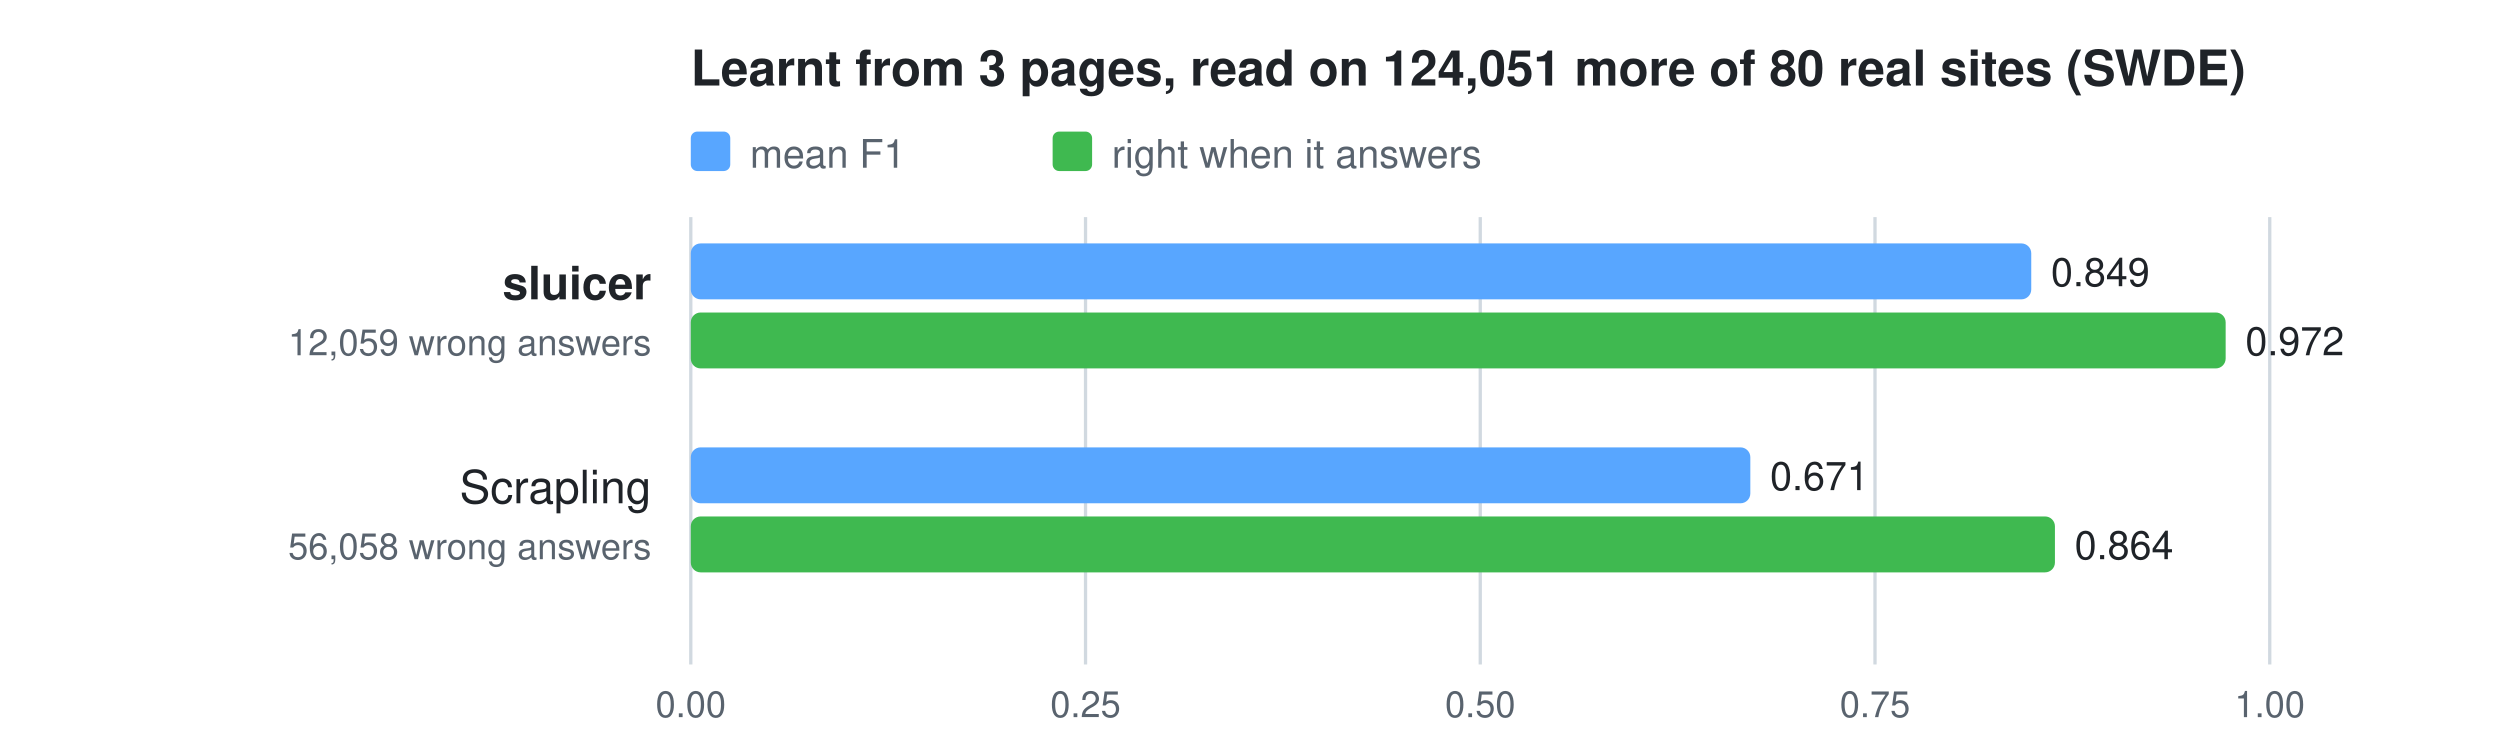
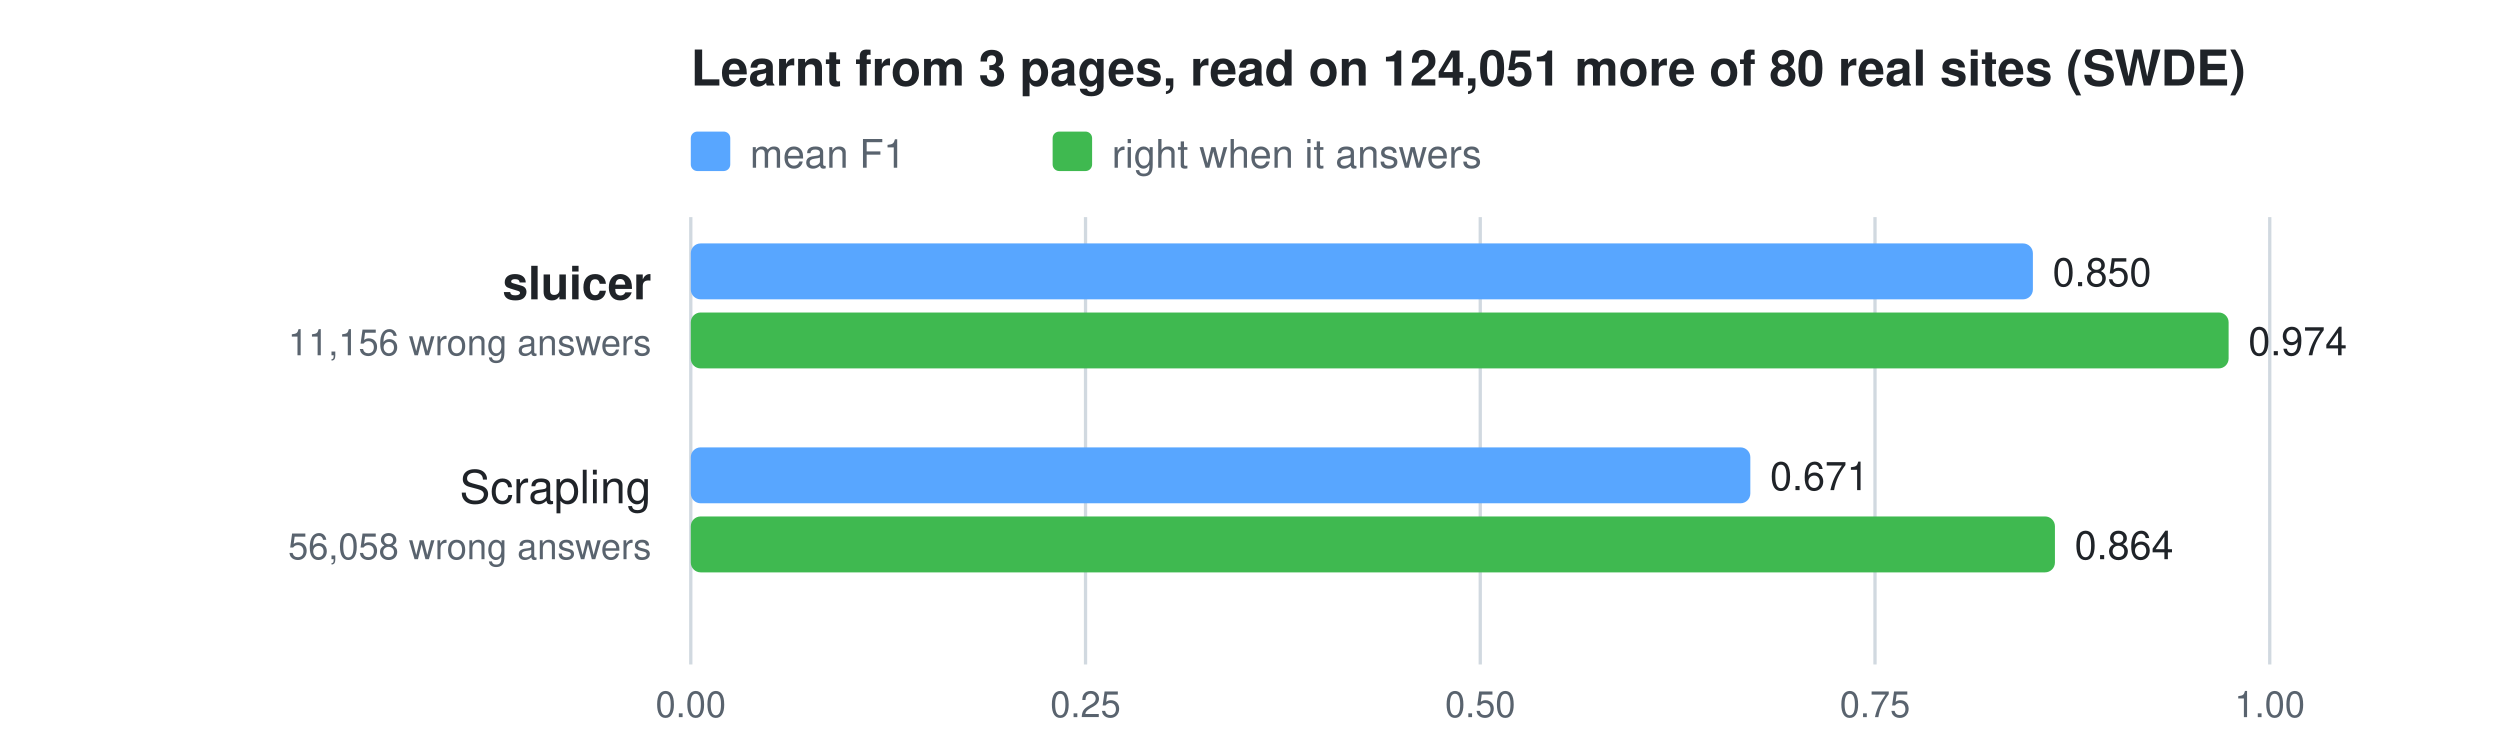
<svg xmlns="http://www.w3.org/2000/svg" width="760" height="224" viewBox="0 0 760 224" font-family="-apple-system, Segoe UI, Helvetica, Arial, sans-serif">
  <text x="210" y="26" font-size="15" font-weight="600" fill="#1f2328">Learnt from 3 pages, read on 124,051 more of 80 real sites (SWDE)</text>
  <rect x="210" y="40" width="12" height="12" rx="2" fill="#58a6ff" />
  <text x="228" y="51" font-size="12" fill="#59636e">mean F1</text>
  <rect x="320" y="40" width="12" height="12" rx="2" fill="#3fb950" />
  <text x="338" y="51" font-size="12" fill="#59636e">right when it answers</text>
  <line x1="210.0" y1="66" x2="210.0" y2="202" stroke="#d1d9e0" stroke-width="1" />
  <text x="210.0" y="218" font-size="11" fill="#59636e" text-anchor="middle">0.00</text>
  <line x1="330.0" y1="66" x2="330.0" y2="202" stroke="#d1d9e0" stroke-width="1" />
  <text x="330.0" y="218" font-size="11" fill="#59636e" text-anchor="middle">0.25</text>
  <line x1="450.0" y1="66" x2="450.0" y2="202" stroke="#d1d9e0" stroke-width="1" />
  <text x="450.0" y="218" font-size="11" fill="#59636e" text-anchor="middle">0.50</text>
  <line x1="570.0" y1="66" x2="570.0" y2="202" stroke="#d1d9e0" stroke-width="1" />
  <text x="570.0" y="218" font-size="11" fill="#59636e" text-anchor="middle">0.75</text>
  <line x1="690.0" y1="66" x2="690.0" y2="202" stroke="#d1d9e0" stroke-width="1" />
  <text x="690.0" y="218" font-size="11" fill="#59636e" text-anchor="middle">1.00</text>
  <text x="198" y="91" font-size="14" font-weight="700" fill="#1f2328" text-anchor="end">sluicer</text>
-   <text x="198" y="108" font-size="11" fill="#59636e" text-anchor="end">12,059 wrong answers</text>
-   <rect x="210" y="74" width="407.5" height="17" rx="3" fill="#58a6ff" />
-   <text x="623.5" y="87" font-size="12" fill="#1f2328">0.849</text>
-   <rect x="210" y="95" width="466.6" height="17" rx="3" fill="#3fb950" />
-   <text x="682.6" y="108" font-size="12" fill="#1f2328">0.972</text>
+   <text x="198" y="108" font-size="11" fill="#59636e" text-anchor="end">11,156 wrong answers</text>
+   <rect x="210" y="74" width="408.0" height="17" rx="3" fill="#58a6ff" />
+   <text x="624.0" y="87" font-size="12" fill="#1f2328">0.850</text>
+   <rect x="210" y="95" width="467.5" height="17" rx="3" fill="#3fb950" />
+   <text x="683.5" y="108" font-size="12" fill="#1f2328">0.974</text>
  <text x="198" y="153" font-size="14" font-weight="400" fill="#1f2328" text-anchor="end">Scrapling</text>
  <text x="198" y="170" font-size="11" fill="#59636e" text-anchor="end">56,058 wrong answers</text>
  <rect x="210" y="136" width="322.1" height="17" rx="3" fill="#58a6ff" />
  <text x="538.1" y="149" font-size="12" fill="#1f2328">0.671</text>
  <rect x="210" y="157" width="414.7" height="17" rx="3" fill="#3fb950" />
  <text x="630.7" y="170" font-size="12" fill="#1f2328">0.864</text>
</svg>
